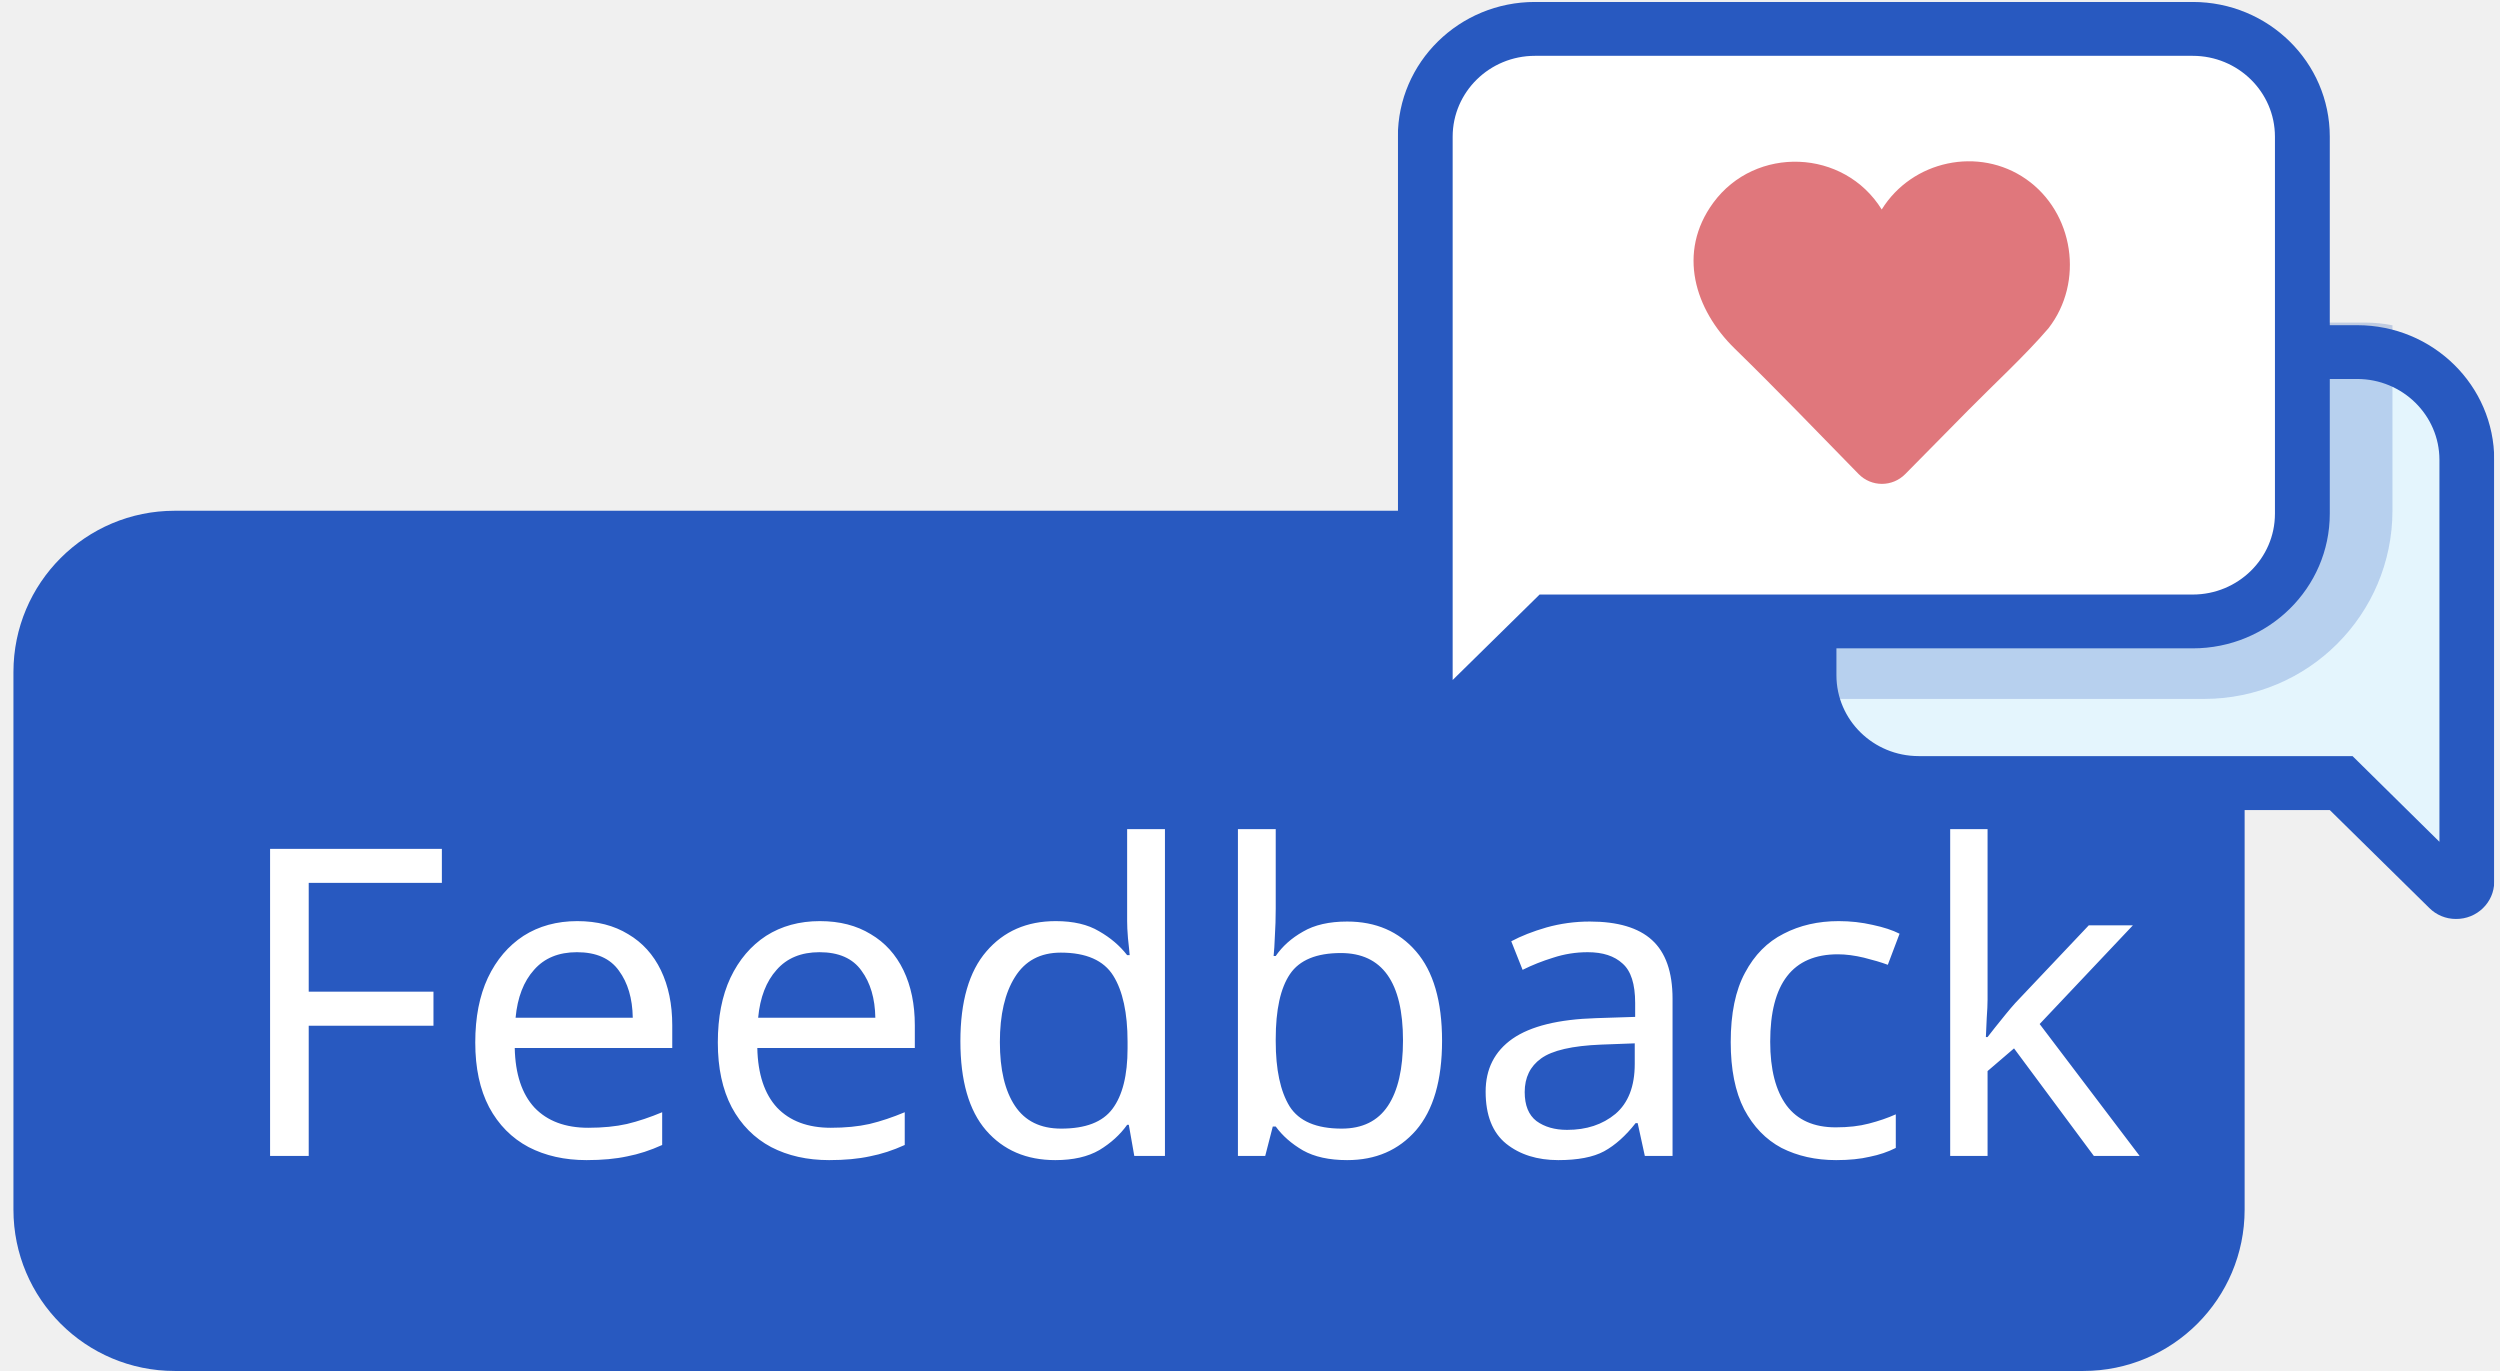
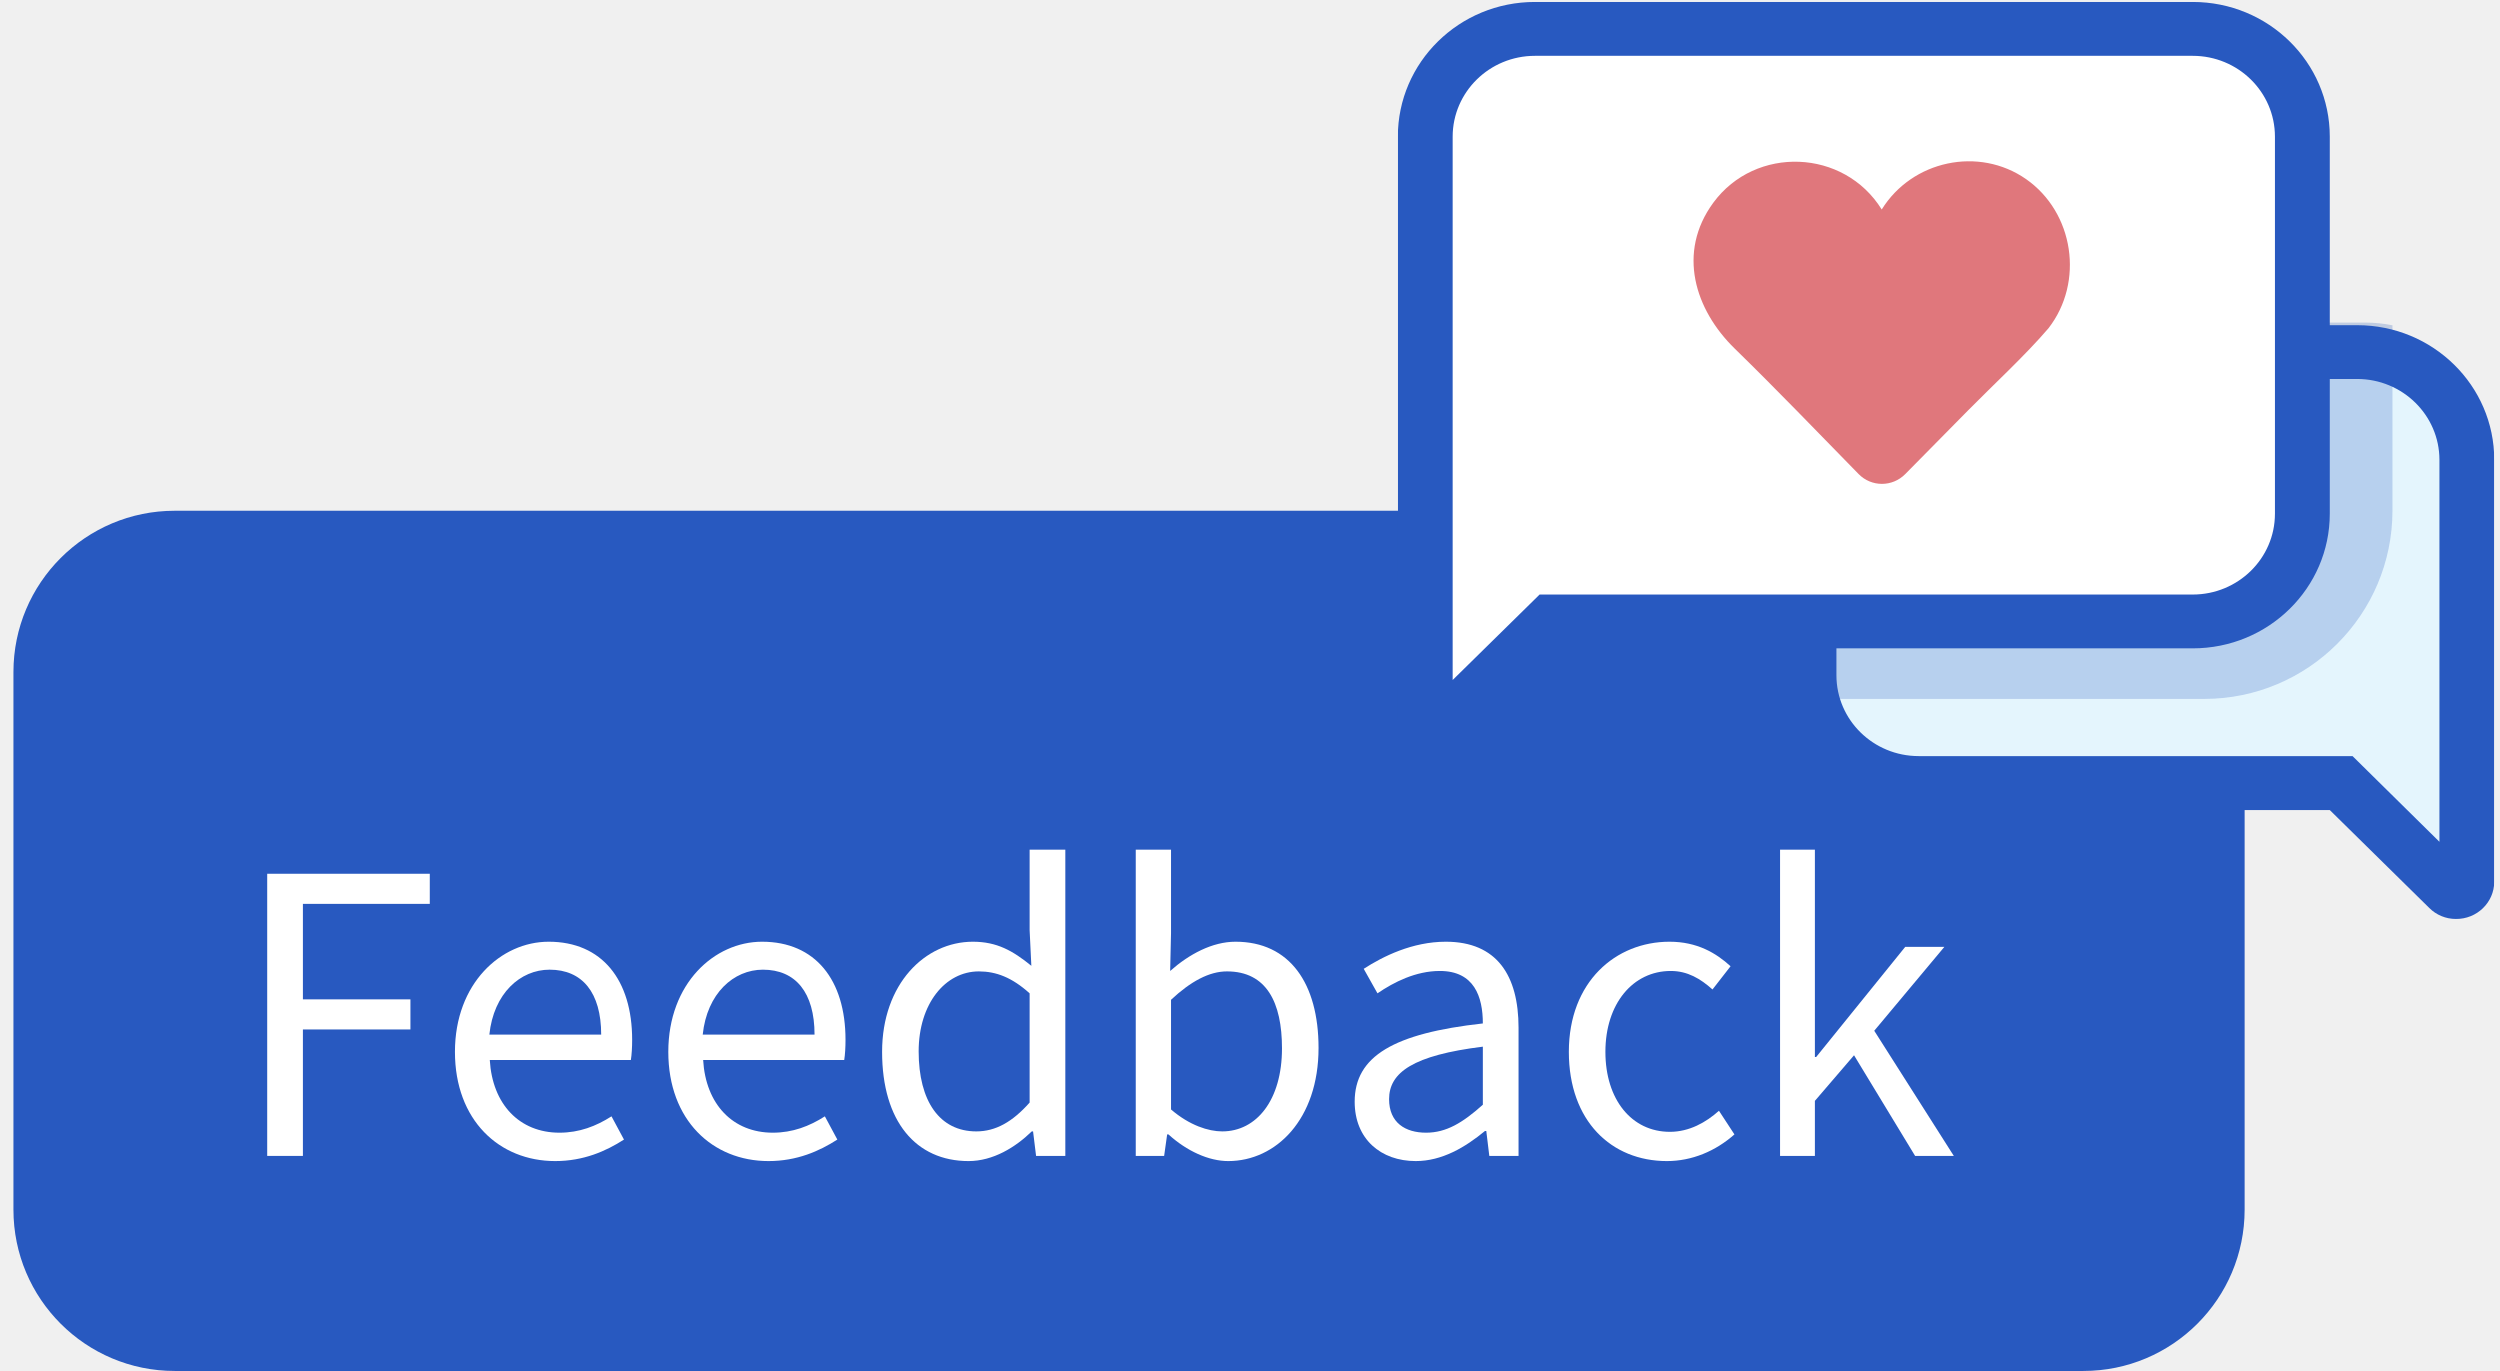
<svg xmlns="http://www.w3.org/2000/svg" xmlns:xlink="http://www.w3.org/1999/xlink" width="93px" height="51px" viewBox="0 0 93 51" version="1.1">
  <defs>
    <polygon id="path-1" points="0 0.073 40.786 0.073 40.786 34.186 0 34.186" />
  </defs>
  <g id="Page-1" stroke="none" stroke-width="1" fill="none" fill-rule="evenodd">
    <g id="picto-feedback" transform="translate(-1162, -695)">
      <g id="Group-6" transform="translate(1162, 695)">
        <g id="Components-/-Button-/-Small-/-Solid-/-Default" transform="translate(0, 19)">
          <g id="Padding-Group-3">
            <g id="Padding-Group-2">
              <rect id="Background" fill="#2859C0" x="0.5" y="0" width="83" height="32" rx="6" />
-               <text id="Call-to-action" font-family="SourceSansPro-Semibold, Source Sans Pro" font-size="16" font-weight="500" line-spacing="16" fill="#FFFFFF">
-                 <tspan x="8.5" y="24">Feedback</tspan>
-               </text>
+               <g id="Call-to-action" fill="#fff">
+                 <path id="path3444" style="" d="m9.94 24h1.328v-4.704h4v-1.12h-4v-3.552h4.72v-1.12h-6.048v10.496z" />
+                 <path id="path3446" style="" d="m20.652 24.192c1.056 0 1.888-0.368 2.56-0.8l-0.464-0.864c-0.576 0.368-1.2 0.608-1.936 0.608-1.488 0-2.496-1.056-2.592-2.704h5.248c0.032-0.192 0.048-0.48 0.048-0.752 0-2.224-1.12-3.648-3.104-3.648-1.776 0-3.488 1.552-3.488 4.096s1.648 4.064 3.728 4.064zm-2.448-4.704c0.16-1.536 1.152-2.416 2.24-2.416 1.216 0 1.92 0.848 1.92 2.416h-4.16z" />
+                 <path id="path3448" style="" d="m28.589 24.192c1.056 0 1.888-0.368 2.56-0.8l-0.464-0.864c-0.576 0.368-1.2 0.608-1.936 0.608-1.488 0-2.496-1.056-2.592-2.704h5.248c0.032-0.192 0.048-0.48 0.048-0.752 0-2.224-1.12-3.648-3.104-3.648-1.776 0-3.488 1.552-3.488 4.096s1.648 4.064 3.728 4.064zm-2.448-4.704c0.16-1.536 1.152-2.416 2.24-2.416 1.216 0 1.92 0.848 1.92 2.416h-4.16z" />
+                 <path id="path3450" style="" d="m36.03 24.192c0.912 0 1.744-0.512 2.352-1.104h0.048l0.112 0.912h1.088v-11.392h-1.328v2.992l0.064 1.328c-0.688-0.56-1.28-0.896-2.176-0.896-1.776 0-3.376 1.568-3.376 4.096 0 2.592 1.264 4.064 3.216 4.064zm0.288-1.104c-1.36 0-2.144-1.12-2.144-2.976 0-1.776 0.992-2.976 2.24-2.976 0.64 0 1.232 0.224 1.888 0.816v4.064c-0.64 0.72-1.264 1.072-1.984 1.072z" />
+                 <path id="path3452" style="" d="m45.69 24.192c1.776 0 3.36-1.552 3.36-4.208 0-2.4-1.072-3.952-3.088-3.952-0.864 0-1.728 0.464-2.432 1.088l0.032-1.408v-3.104h-1.312v11.392h1.056l0.112-0.8h0.048c0.688 0.624 1.504 0.992 2.224 0.992zm-0.224-1.104c-0.512 0-1.216-0.224-1.904-0.816v-4.08c0.736-0.688 1.424-1.056 2.08-1.056 1.472 0 2.048 1.152 2.048 2.864 0 1.92-0.944 3.088-2.224 3.088z" />
+                 <path id="path3454" style="" d="m52.666 24.192c0.976 0 1.84-0.512 2.576-1.12h0.048l0.112 0.928h1.088v-4.768c0-1.936-0.8-3.2-2.704-3.2-1.248 0-2.336 0.544-3.056 1.008l0.512 0.912c0.608-0.416 1.424-0.832 2.32-0.832 1.28 0 1.6 0.96 1.6 1.952-3.312 0.368-4.768 1.216-4.768 2.912 0 1.392 0.976 2.208 2.272 2.208zm0.384-1.056c-0.768 0-1.376-0.368-1.376-1.248 0-0.992 0.896-1.632 3.488-1.952v2.16c-0.752 0.672-1.36 1.04-2.112 1.04z" />
+                 <path id="path3456" style="" d="m62.009 24.192c0.928 0 1.808-0.368 2.512-0.992l-0.576-0.88c-0.48 0.432-1.104 0.784-1.824 0.784-1.424 0-2.4-1.2-2.4-2.976 0-1.792 1.024-3.008 2.432-3.008 0.624 0 1.104 0.288 1.552 0.688l0.672-0.864c-0.544-0.496-1.248-0.912-2.272-0.912-2 0-3.744 1.488-3.744 4.096 0 2.576 1.584 4.064 3.648 4.064z" />
+                 <path id="path3458" style="" d="m66.218 24h1.296v-2.048l1.456-1.696 2.272 3.744h1.44l-2.96-4.656 2.608-3.12h-1.456l-3.312 4.096h-0.048v-7.712h-1.296v11.392z" />
+               </g>
            </g>
          </g>
        </g>
        <g id="Group-12" transform="translate(52, 0)">
          <path d="M39.584,33 C39.478,32.999 39.378,32.957 39.306,32.882 L35.224,28.964 L19.166,28.964 C16.866,28.961 15.003,27.176 15,24.973 L15,16.991 C15.003,14.788 16.866,13.002 19.166,13 L35.834,13 C38.134,13.002 39.997,14.788 40,16.991 L40,32.608 C40.001,32.823 39.82,32.999 39.596,33 C39.592,33 39.587,33 39.584,33" id="Fill-1" fill="#E4F5FD" />
          <path d="M37,12.101 C36.67,12.034 36.335,12 36,12 L20,12 C17.238,12 15,14.239 15,17.001 L15,25 C15,25.336 15.034,25.67 15.101,26 L30,26 C33.864,25.996 36.995,22.864 37,19 L37,12.101 Z" id="Fill-3" fill="#2859C0" opacity="0.234" style="mix-blend-mode: multiply;" />
          <path d="M1,26.62 L1,26.61 L1,4.994 C1.003,2.789 2.848,1.002 5.125,1 L29.875,1 C32.152,1.002 33.997,2.789 34,4.994 L34,18.974 C33.997,21.179 32.152,22.966 29.875,22.968 L5.729,22.968 L1.687,26.883 C1.616,26.957 1.516,27 1.412,27 C1.19,27.005 1.006,26.835 1,26.62 Z" id="Fill-5" fill="#FFFFFF" />
          <g id="Group-9">
            <mask id="mask-2" fill="white">
              <use xlink:href="#path-1" />
            </mask>
            <g id="Clip-8" />
            <path d="M38.747,21.099 L38.747,31.315 L36.112,28.716 L35.515,28.127 L19.373,28.127 C17.685,28.125 16.317,26.781 16.315,25.121 L16.315,24.119 L29.57,24.119 C32.386,24.119 34.668,21.876 34.668,19.109 L34.668,14.098 L35.688,14.098 C37.376,14.1 38.745,15.445 38.747,17.105 L38.747,21.099 Z M5.273,22.117 L4.676,22.704 L2.039,25.296 L2.039,5.083 C2.041,3.423 3.41,2.078 5.098,2.077 L29.57,2.077 C31.259,2.078 32.627,3.423 32.628,5.083 L32.628,19.111 C32.627,20.771 31.259,22.116 29.57,22.117 L5.273,22.117 Z M35.688,12.097 L34.668,12.097 L34.668,5.083 C34.668,2.316 32.386,0.073 29.57,0.073 L5.098,0.073 C2.283,0.073 -0,2.316 -0,5.083 L-0,26.771 C-0.003,27.54 0.63,28.165 1.411,28.168 L1.427,28.168 C1.801,28.167 2.159,28.019 2.419,27.756 L6.118,24.121 L14.275,24.121 L14.275,25.123 C14.275,27.89 16.558,30.134 19.373,30.134 L34.668,30.134 L38.367,33.774 C38.627,34.037 38.985,34.186 39.359,34.186 C40.141,34.192 40.78,33.574 40.786,32.806 L40.786,32.791 L40.786,17.107 C40.786,14.34 38.503,12.097 35.688,12.097 L35.688,12.097 Z" id="Fill-7" fill="#2859C0" mask="url(#mask-2)" />
          </g>
          <path d="M24.202,12.213 C25.542,10.488 25.148,7.904 23.37,6.663 C21.614,5.438 19.133,5.966 18,7.793 C16.599,5.532 13.303,5.406 11.735,7.541 C10.378,9.391 11.049,11.522 12.532,12.968 C14.095,14.493 15.61,16.071 17.139,17.633 C17.616,18.122 18.396,18.122 18.876,17.635 L21.23,15.249 C22.18,14.287 23.359,13.2 24.202,12.213" id="Fill-10" fill="#E0777C" />
        </g>
      </g>
    </g>
  </g>
</svg>
